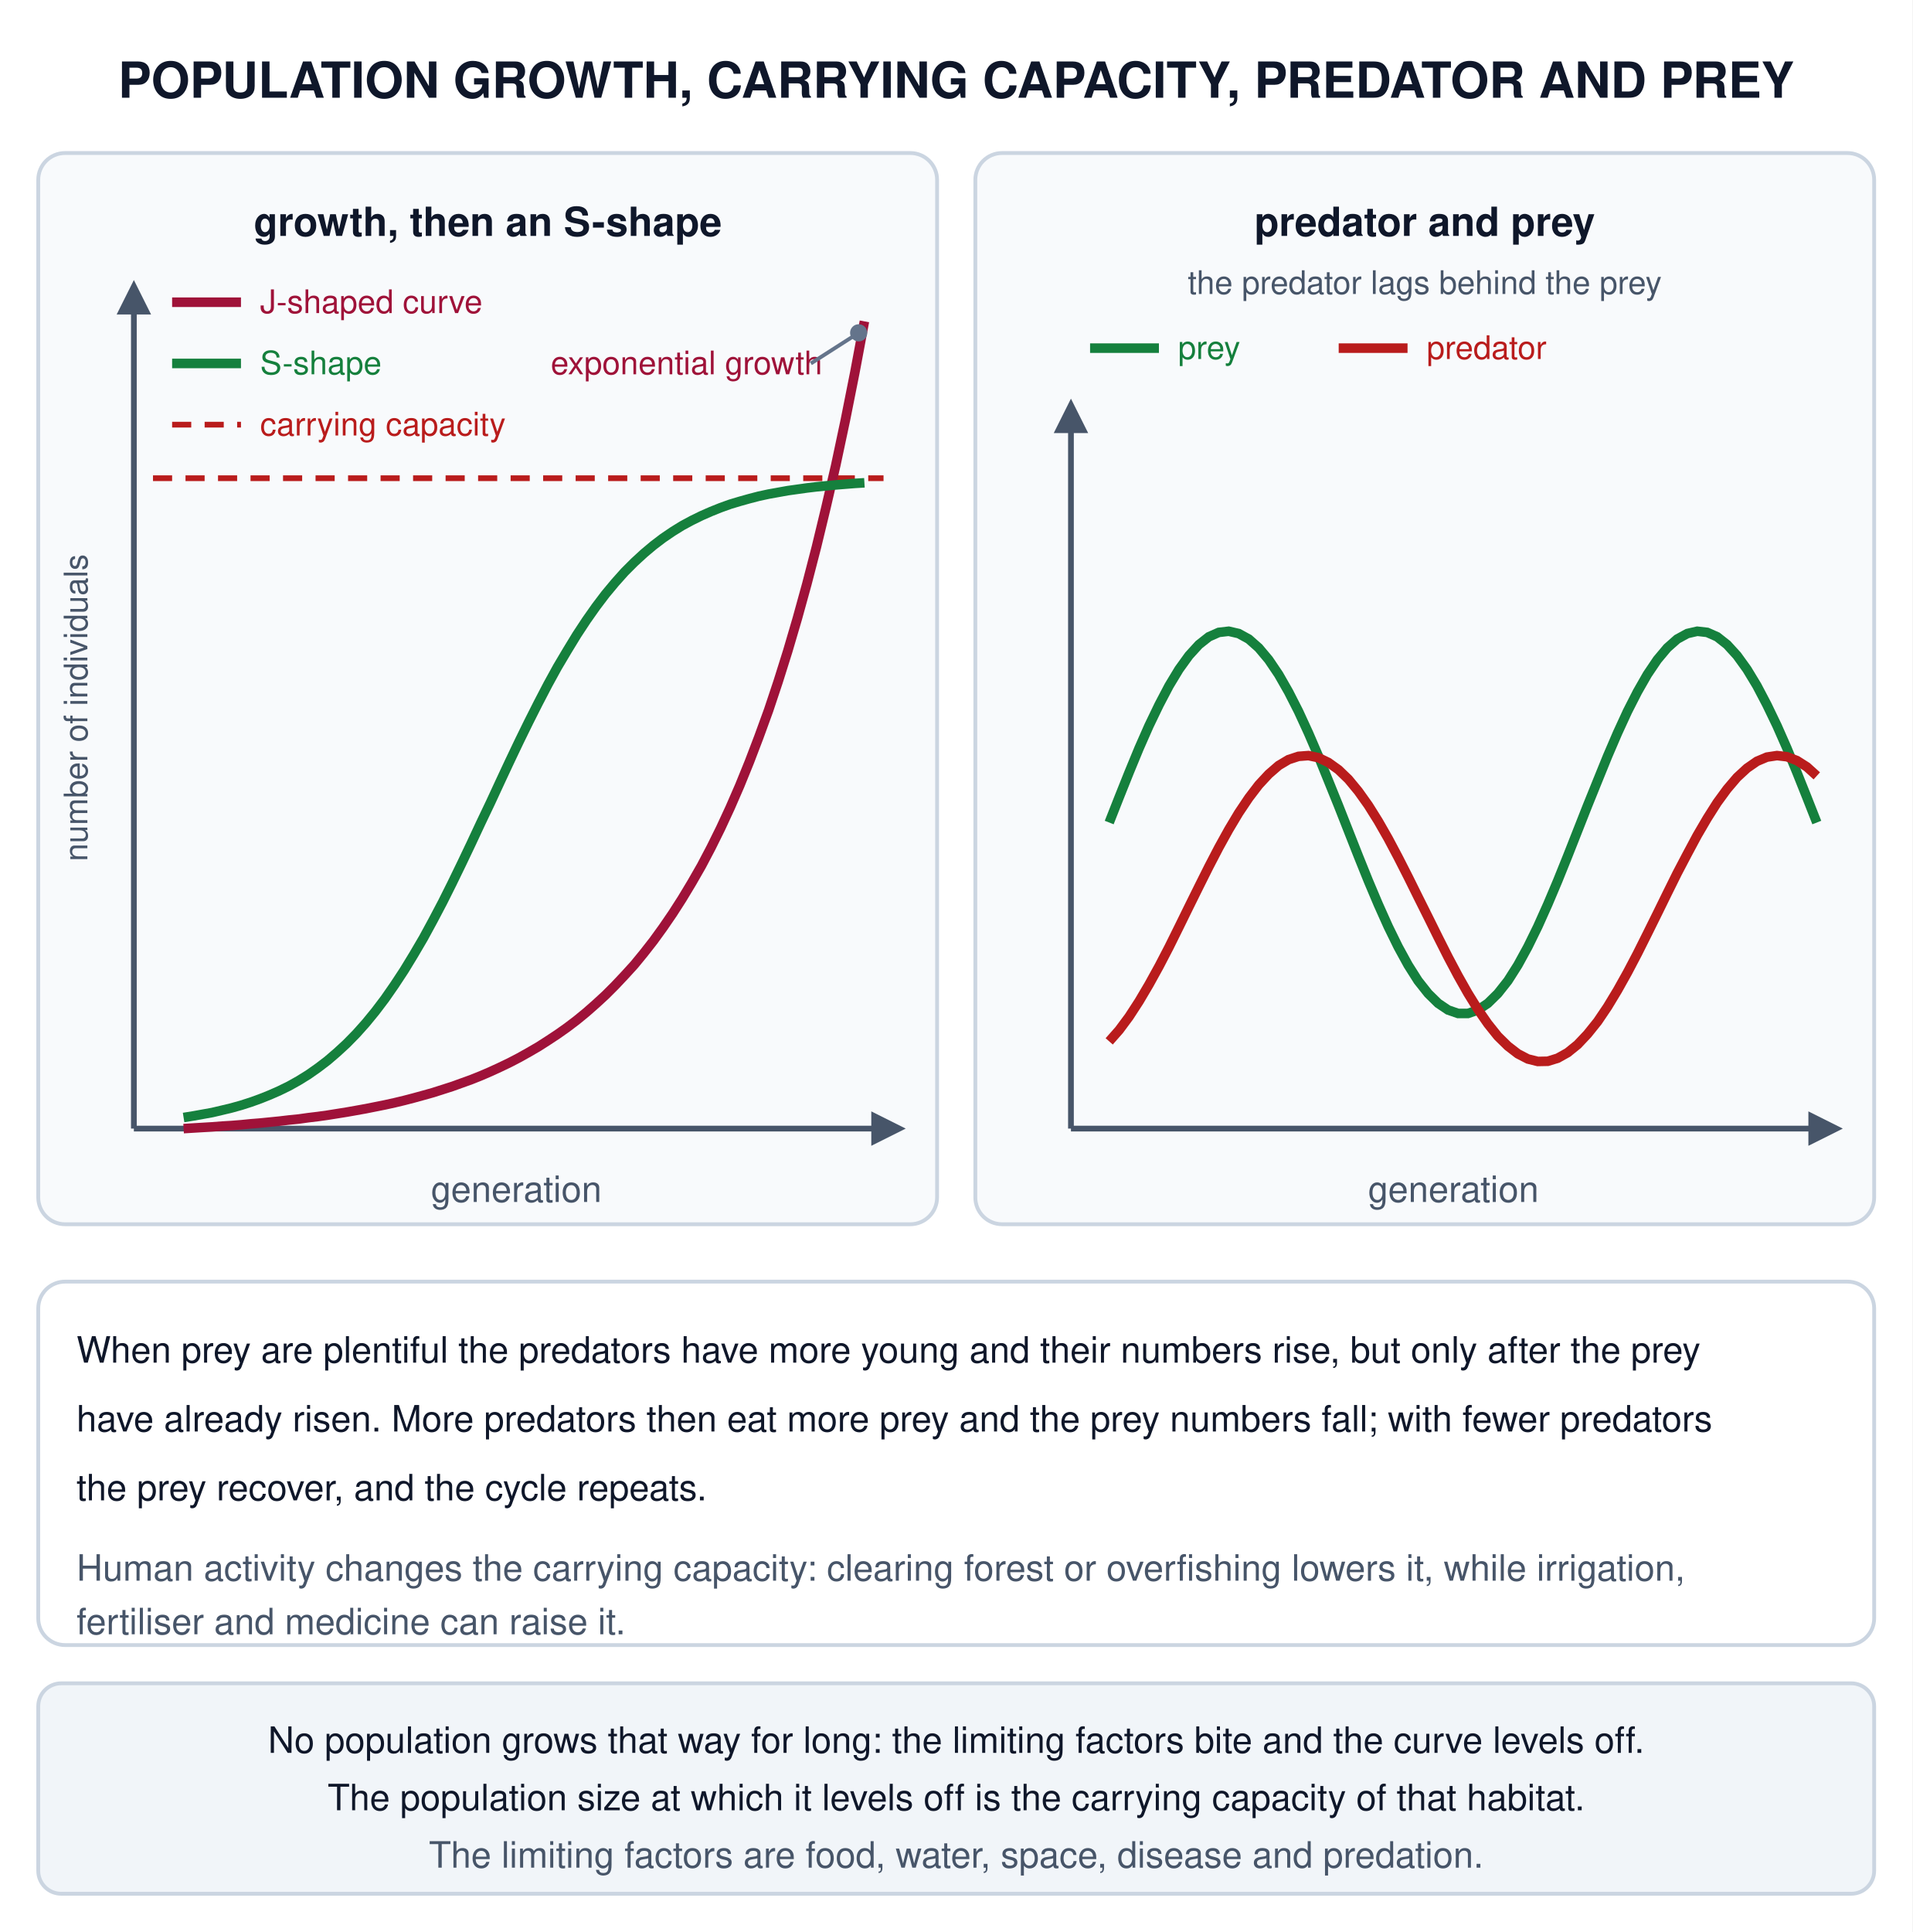
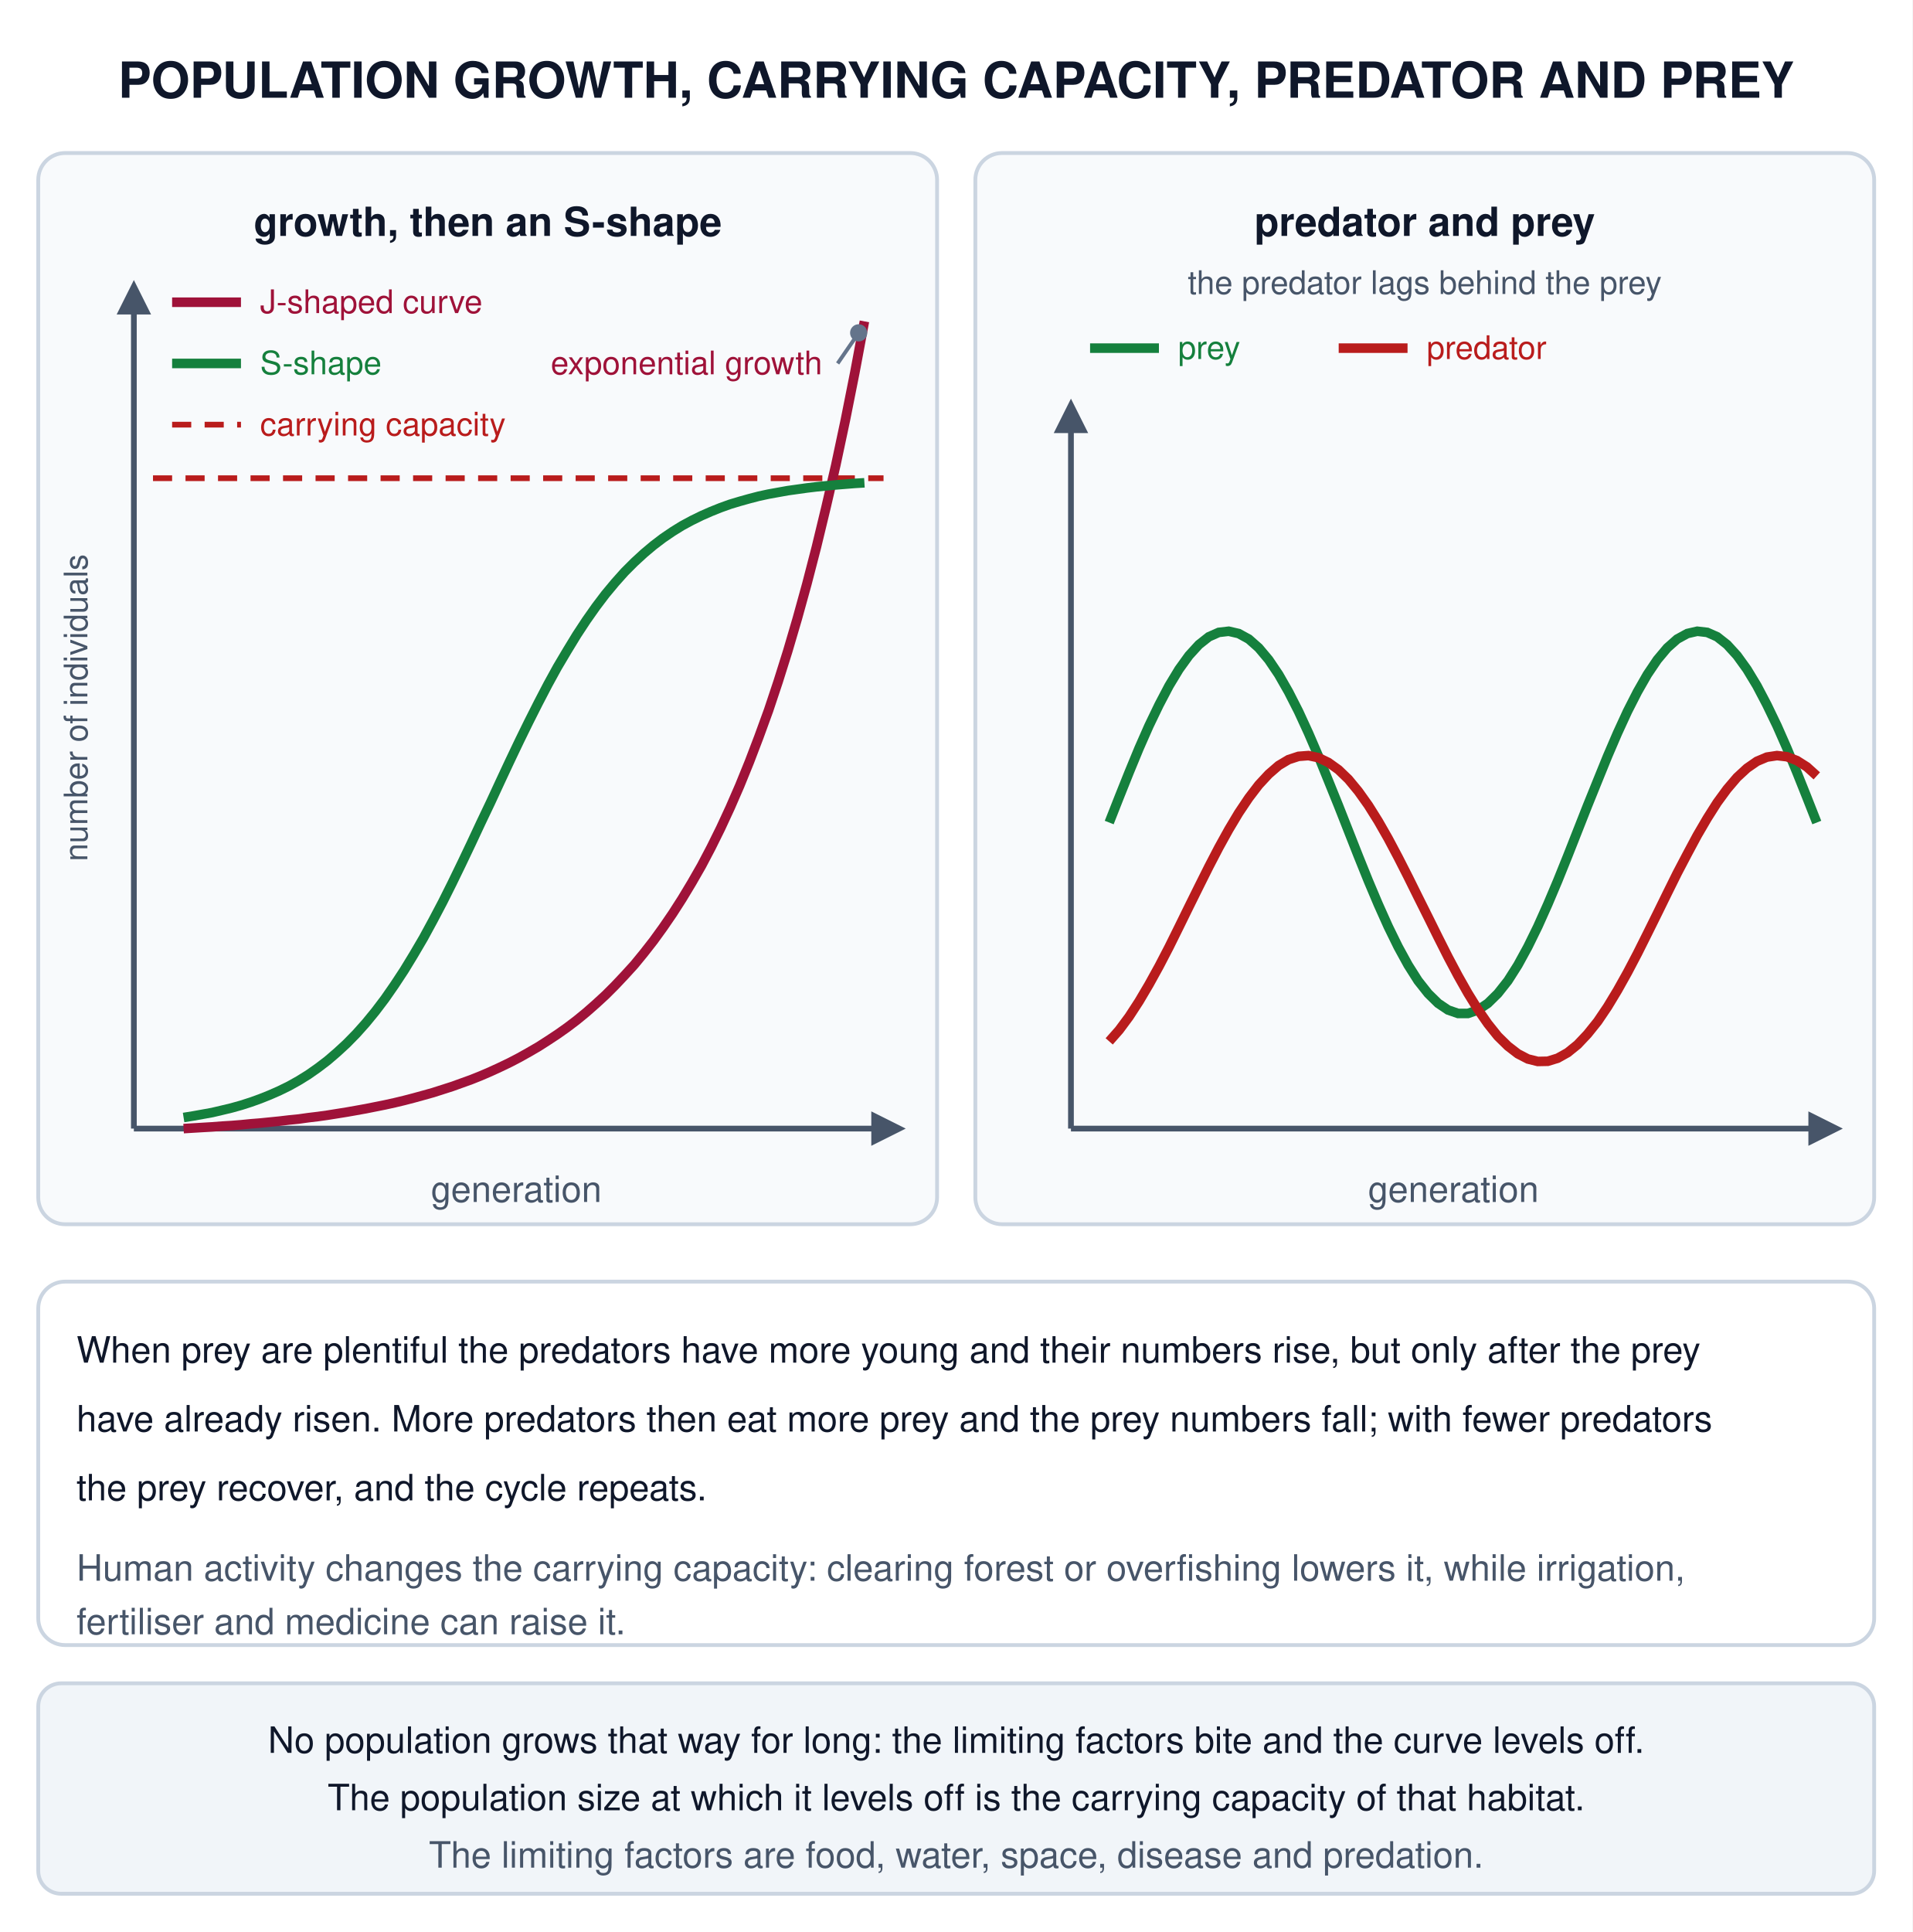
<svg xmlns="http://www.w3.org/2000/svg" viewBox="0 0 1000 1010" width="1000" height="1010" role="img">
  <rect x="0" y="0" width="1000" height="1010" fill="#ffffff" />
  <defs>
    <marker id="pop-arrow" viewBox="0 0 10 10" refX="8" refY="5" markerWidth="6" markerHeight="6" orient="auto-start-reverse">
      <path d="M 0 0 L 10 5 L 0 10 z" fill="#475569" />
    </marker>
    <marker id="pop-red" viewBox="0 0 10 10" refX="8" refY="5" markerWidth="6" markerHeight="6" orient="auto-start-reverse">
      <path d="M 0 0 L 10 5 L 0 10 z" fill="#b91c1c" />
    </marker>
    <marker id="pop-blue" viewBox="0 0 10 10" refX="8" refY="5" markerWidth="6" markerHeight="6" orient="auto-start-reverse">
      <path d="M 0 0 L 10 5 L 0 10 z" fill="#1d4ed8" />
    </marker>
    <marker id="pop-amber" viewBox="0 0 10 10" refX="8" refY="5" markerWidth="6" markerHeight="6" orient="auto-start-reverse">
      <path d="M 0 0 L 10 5 L 0 10 z" fill="#b45309" />
    </marker>
  </defs>
  <text x="500" y="42" font-family="Helvetica,Arial,sans-serif" font-size="26" text-anchor="middle" fill="#0f172a" font-weight="700" dominant-baseline="middle">POPULATION GROWTH, CARRYING CAPACITY, PREDATOR AND PREY</text>
  <rect x="20" y="80" width="470" height="560" rx="14" fill="#f8fafc" stroke="#cbd5e1" stroke-width="2" />
  <text x="255" y="116" font-family="Helvetica,Arial,sans-serif" font-size="21" text-anchor="middle" fill="#0f172a" font-weight="700" dominant-baseline="middle">growth, then an S-shape</text>
  <line x1="70" y1="590" x2="470" y2="590" stroke="#475569" stroke-width="3" marker-end="url(#pop-arrow)" />
  <line x1="70" y1="590" x2="70" y2="150" stroke="#475569" stroke-width="3" marker-end="url(#pop-arrow)" />
  <text x="270" y="622" font-family="Helvetica,Arial,sans-serif" font-size="19" text-anchor="middle" fill="#475569" font-weight="400" dominant-baseline="middle">generation</text>
  <text x="40" y="370" transform="rotate(-90 40 370)" font-family="Helvetica,Arial,sans-serif" font-size="17" text-anchor="middle" fill="#475569" dominant-baseline="middle">number of individuals</text>
  <line x1="80" y1="250" x2="462" y2="250" stroke="#b91c1c" stroke-width="3" stroke-dasharray="10 7" />
  <polyline points="96.0,590.0 101.0,589.7 106.0,589.4 111.0,589.1 116.1,588.7 121.1,588.4 126.1,588.0 131.1,587.5 136.1,587.1 141.1,586.6 146.1,586.1 151.2,585.5 156.2,585.0 161.2,584.3 166.2,583.7 171.2,583.0 176.2,582.2 181.2,581.4 186.3,580.5 191.3,579.6 196.3,578.6 201.3,577.6 206.3,576.5 211.3,575.3 216.3,574.0 221.4,572.6 226.4,571.2 231.4,569.6 236.4,568.0 241.4,566.2 246.4,564.4 251.4,562.4 256.5,560.2 261.5,557.9 266.5,555.5 271.5,552.9 276.5,550.1 281.5,547.2 286.5,544.0 291.5,540.7 296.6,537.1 301.6,533.3 306.6,529.2 311.6,524.8 316.6,520.2 321.6,515.2 326.6,509.9 331.7,504.3 336.7,498.2 341.7,491.8 346.7,484.9 351.7,477.6 356.7,469.8 361.7,461.5 366.8,452.6 371.8,443.1 376.8,433.0 381.8,422.2 386.8,410.7 391.8,398.4 396.8,385.3 401.9,371.3 406.9,356.3 411.9,340.4 416.9,323.4 421.9,305.3 426.9,286.0 431.9,265.3 437.0,243.3 442.0,219.8 447.0,194.7 452.0,168.0" fill="none" stroke="#9f1239" stroke-width="5" />
  <polyline points="96.0,584.2 101.0,583.4 106.0,582.5 111.0,581.6 116.1,580.4 121.1,579.2 126.1,577.8 131.1,576.2 136.1,574.4 141.1,572.4 146.1,570.2 151.2,567.7 156.2,564.9 161.2,561.8 166.2,558.3 171.2,554.5 176.2,550.2 181.2,545.6 186.3,540.4 191.3,534.8 196.3,528.7 201.3,522.1 206.3,514.9 211.3,507.3 216.3,499.1 221.4,490.4 226.4,481.2 231.4,471.7 236.4,461.7 241.4,451.4 246.4,440.9 251.4,430.2 256.5,419.5 261.5,408.7 266.5,398.0 271.5,387.5 276.5,377.3 281.5,367.4 286.5,357.8 291.5,348.7 296.6,340.1 301.6,331.9 306.6,324.3 311.6,317.2 316.6,310.6 321.6,304.6 326.6,299.0 331.7,293.9 336.7,289.3 341.7,285.1 346.7,281.3 351.7,277.9 356.7,274.8 361.7,272.1 366.8,269.6 371.8,267.4 376.8,265.4 381.8,263.6 386.8,262.1 391.8,260.7 396.8,259.4 401.9,258.3 406.9,257.4 411.9,256.5 416.9,255.8 421.9,255.1 426.9,254.5 431.9,254.0 437.0,253.5 442.0,253.1 447.0,252.7 452.0,252.4" fill="none" stroke="#15803d" stroke-width="5" />
  <line x1="90" y1="158" x2="126" y2="158" stroke="#9f1239" stroke-width="5" />
  <text x="136" y="158" font-family="Helvetica,Arial,sans-serif" font-size="17" text-anchor="start" fill="#9f1239" font-weight="400" dominant-baseline="middle">J-shaped curve</text>
  <line x1="90" y1="190" x2="126" y2="190" stroke="#15803d" stroke-width="5" />
  <text x="136" y="190" font-family="Helvetica,Arial,sans-serif" font-size="17" text-anchor="start" fill="#15803d" font-weight="400" dominant-baseline="middle">S-shape</text>
  <line x1="90" y1="222" x2="126" y2="222" stroke="#b91c1c" stroke-width="3" stroke-dasharray="10 7" />
  <text x="136" y="222" font-family="Helvetica,Arial,sans-serif" font-size="17" text-anchor="start" fill="#b91c1c" font-weight="400" dominant-baseline="middle">carrying capacity</text>
  <text x="430" y="190" font-family="Helvetica,Arial,sans-serif" font-size="17" text-anchor="end" fill="#9f1239" font-weight="400" dominant-baseline="middle">exponential growth</text>
-   <line x1="424" y1="190" x2="449" y2="174" stroke="#64748b" stroke-width="2" />
+   <line x1="438" y1="190" x2="449" y2="174" stroke="#64748b" stroke-width="2" />
  <circle cx="449" cy="174" r="4.5" fill="#64748b" />
  <rect x="510" y="80" width="470" height="560" rx="14" fill="#f8fafc" stroke="#cbd5e1" stroke-width="2" />
  <text x="745" y="116" font-family="Helvetica,Arial,sans-serif" font-size="21" text-anchor="middle" fill="#0f172a" font-weight="700" dominant-baseline="middle">predator and prey</text>
  <text x="745" y="148" font-family="Helvetica,Arial,sans-serif" font-size="17" text-anchor="middle" fill="#475569" font-weight="400" dominant-baseline="middle">the predator lags behind the prey</text>
  <line x1="570" y1="182" x2="606" y2="182" stroke="#15803d" stroke-width="5" />
  <text x="616" y="182" font-family="Helvetica,Arial,sans-serif" font-size="17" text-anchor="start" fill="#15803d" font-weight="400" dominant-baseline="middle">prey</text>
  <line x1="700" y1="182" x2="736" y2="182" stroke="#b91c1c" stroke-width="5" />
  <text x="746" y="182" font-family="Helvetica,Arial,sans-serif" font-size="17" text-anchor="start" fill="#b91c1c" font-weight="400" dominant-baseline="middle">predator</text>
  <line x1="560" y1="590" x2="960" y2="590" stroke="#475569" stroke-width="3" marker-end="url(#pop-arrow)" />
  <line x1="560" y1="590" x2="560" y2="212" stroke="#475569" stroke-width="3" marker-end="url(#pop-arrow)" />
  <text x="760" y="622" font-family="Helvetica,Arial,sans-serif" font-size="19" text-anchor="middle" fill="#475569" font-weight="400" dominant-baseline="middle">generation</text>
  <polyline points="580.0,430.0 585.2,416.8 590.4,403.8 595.6,391.2 600.8,379.4 606.1,368.4 611.3,358.5 616.5,349.9 621.7,342.7 626.9,337.0 632.1,332.9 637.3,330.6 642.5,330.0 647.7,331.2 653.0,334.1 658.2,338.7 663.4,344.9 668.6,352.6 673.8,361.7 679.0,371.9 684.2,383.2 689.4,395.3 694.6,408.1 699.9,421.2 705.1,434.4 710.3,447.6 715.5,460.5 720.7,472.8 725.9,484.4 731.1,495.0 736.3,504.5 741.5,512.7 746.8,519.4 752.0,524.5 757.2,528.0 762.4,529.8 767.6,529.8 772.8,528.0 778.0,524.5 783.2,519.4 788.5,512.7 793.7,504.5 798.9,495.0 804.1,484.4 809.3,472.8 814.5,460.5 819.7,447.6 824.9,434.4 830.1,421.2 835.4,408.1 840.6,395.3 845.8,383.2 851.0,371.9 856.2,361.7 861.4,352.6 866.6,344.9 871.8,338.7 877.0,334.1 882.3,331.2 887.5,330.0 892.7,330.6 897.9,332.9 903.1,337.0 908.3,342.7 913.5,349.9 918.7,358.5 923.9,368.4 929.2,379.4 934.4,391.2 939.6,403.8 944.8,416.8 950.0,430.0" fill="none" stroke="#15803d" stroke-width="5" />
  <polyline points="580.0,544.4 585.2,538.5 590.4,531.5 595.6,523.5 600.8,514.7 606.1,505.1 611.3,495.1 616.5,484.6 621.7,474.0 626.9,463.5 632.1,453.1 637.3,443.1 642.5,433.7 647.7,425.0 653.0,417.1 658.2,410.3 663.4,404.7 668.6,400.2 673.8,397.1 679.0,395.4 684.2,395.0 689.4,396.1 694.6,398.6 699.9,402.4 705.1,407.4 710.3,413.7 715.5,421.0 720.7,429.3 725.9,438.4 731.1,448.2 736.3,458.4 741.5,468.9 746.8,479.5 752.0,490.0 757.2,500.3 762.4,510.1 767.6,519.3 772.8,527.7 778.0,535.2 783.2,541.7 788.5,546.9 793.7,550.9 798.9,553.6 804.1,554.9 809.3,554.8 814.5,553.2 819.7,550.3 824.9,546.1 830.1,540.6 835.4,534.0 840.6,526.3 845.8,517.7 851.0,508.4 856.2,498.5 861.4,488.1 866.6,477.6 871.8,467.0 877.0,456.5 882.3,446.4 887.5,436.7 892.7,427.8 897.9,419.6 903.1,412.5 908.3,406.4 913.5,401.6 918.7,398.0 923.9,395.8 929.2,395.0 934.4,395.6 939.6,397.6 944.8,400.9 950.0,405.6" fill="none" stroke="#b91c1c" stroke-width="5" />
  <rect x="20" y="670" width="960" height="190" rx="14" fill="#ffffff" stroke="#cbd5e1" stroke-width="2" />
  <text x="40" y="706" font-family="Helvetica,Arial,sans-serif" font-size="19" text-anchor="start" fill="#0f172a" font-weight="400" dominant-baseline="middle">When prey are plentiful the predators have more young and their numbers rise, but only after the prey</text>
  <text x="40" y="742" font-family="Helvetica,Arial,sans-serif" font-size="19" text-anchor="start" fill="#0f172a" font-weight="400" dominant-baseline="middle">have already risen. More predators then eat more prey and the prey numbers fall; with fewer predators</text>
  <text x="40" y="778" font-family="Helvetica,Arial,sans-serif" font-size="19" text-anchor="start" fill="#0f172a" font-weight="400" dominant-baseline="middle">the prey recover, and the cycle repeats.</text>
  <text x="40" y="820" font-family="Helvetica,Arial,sans-serif" font-size="19" text-anchor="start" fill="#475569" font-weight="400" dominant-baseline="middle">Human activity changes the carrying capacity: clearing forest or overfishing lowers it, while irrigation,</text>
  <text x="40" y="848" font-family="Helvetica,Arial,sans-serif" font-size="19" text-anchor="start" fill="#475569" font-weight="400" dominant-baseline="middle">fertiliser and medicine can raise it.</text>
  <rect x="20" y="880" width="960" height="110" rx="12" fill="#f1f5f9" stroke="#cbd5e1" stroke-width="2" />
  <text x="500" y="910" font-family="Helvetica,Arial,sans-serif" font-size="19" text-anchor="middle" fill="#0f172a" font-weight="400" dominant-baseline="middle">No population grows that way for long: the limiting factors bite and the curve levels off.</text>
  <text x="500" y="940" font-family="Helvetica,Arial,sans-serif" font-size="19" text-anchor="middle" fill="#0f172a" font-weight="400" dominant-baseline="middle">The population size at which it levels off is the carrying capacity of that habitat.</text>
  <text x="500" y="970" font-family="Helvetica,Arial,sans-serif" font-size="19" text-anchor="middle" fill="#475569" font-weight="400" dominant-baseline="middle">The limiting factors are food, water, space, disease and predation.</text>
</svg>
